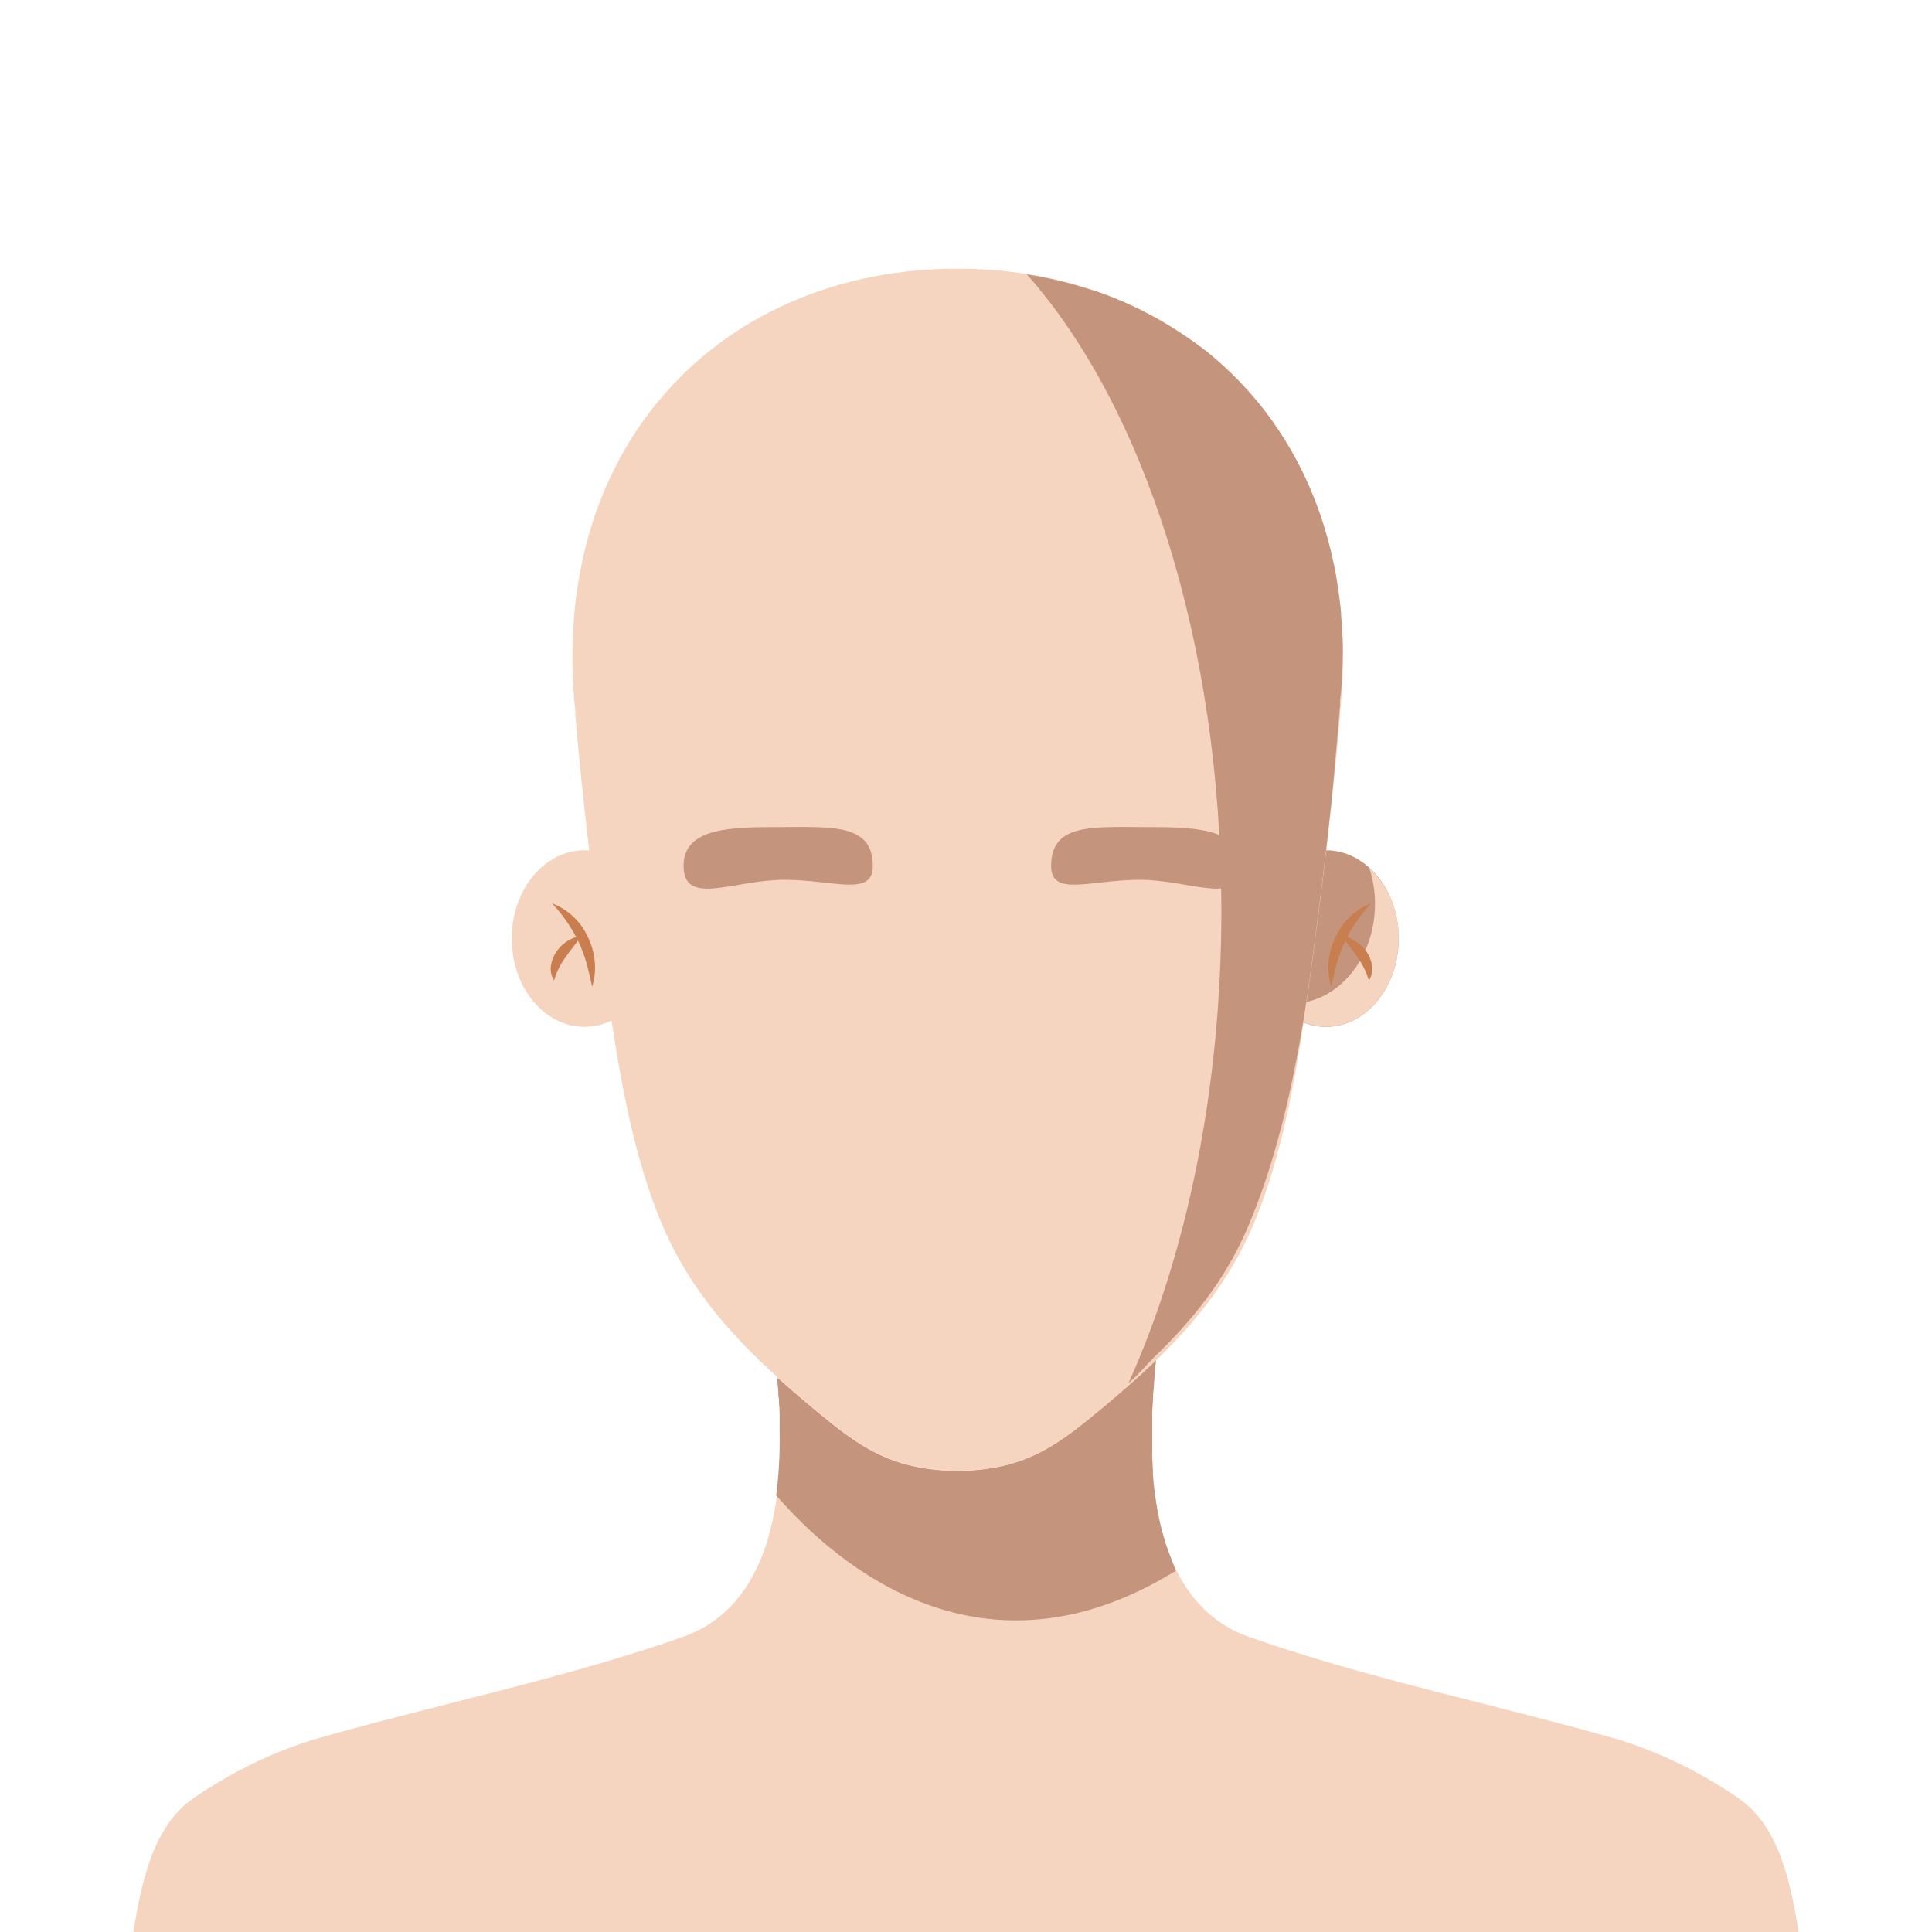
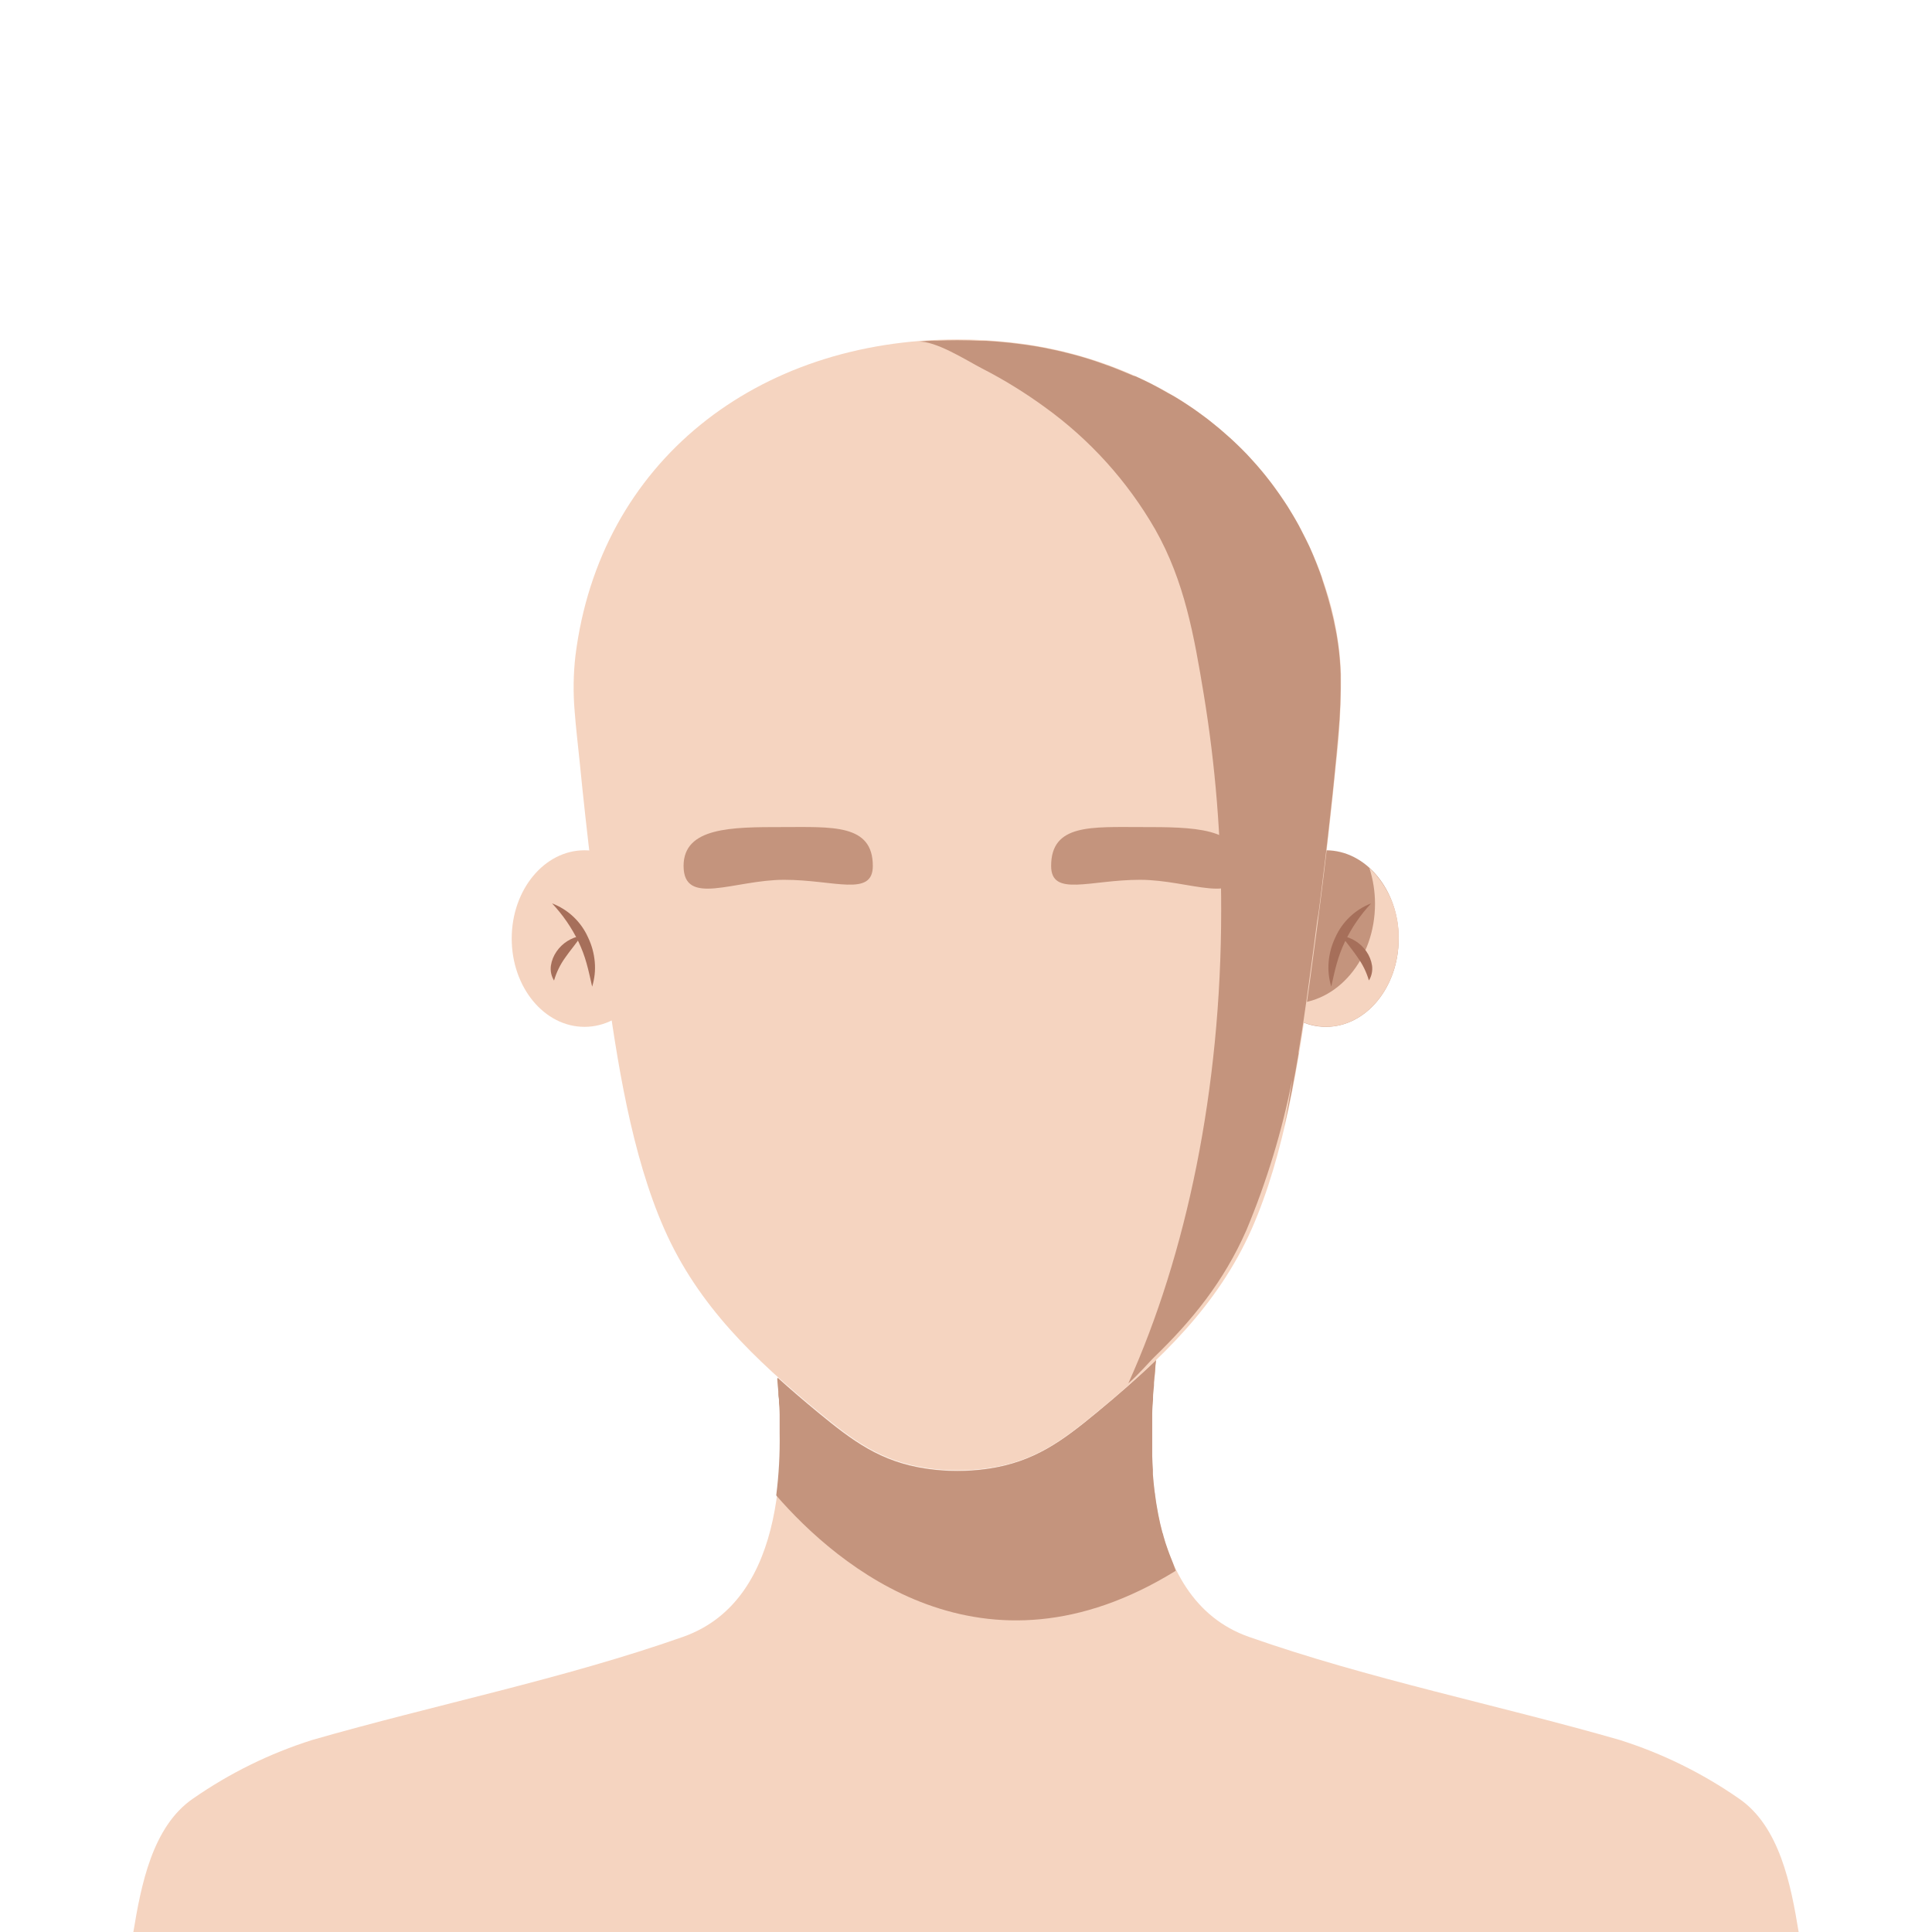
<svg xmlns="http://www.w3.org/2000/svg" viewBox="0 0 288 288">
  <defs>
-     <style>.cls-1{fill:#f5d4c0;}.cls-2{fill:#c4947d;}.cls-3{fill:#c97e4f;}</style>
+     <style>.cls-1{fill:#f5d4c0;}.cls-2{fill:#c4947d;}.cls-3{fill:#a66f5a;}</style>
  </defs>
  <g id="body">
    <g id="light_skin" data-name="light skin">
      <g id="body-2" data-name="body">
        <path class="cls-1" d="M259.22,268.11a65.81,65.81,0,0,0-17.78-8.74C223.3,254.15,204,250.28,186.16,244c-16.53-5.83-15-30.1-13.95-39.68a10.32,10.32,0,0,1,.15-1.63c-2.79,2.7-5.75,5.28-8.83,7.82-5.15,4.25-9.31,7.36-16.17,8.38a31.78,31.78,0,0,1-9.24,0c-6.86-1-11-4.13-16.17-8.38-2.06-1.7-4.06-3.41-6-5.16,0,0,0,.09-.07.13,1,10.52,1.86,32.9-14.05,38.52C84,250.28,64.7,254.15,46.56,259.37a65.8,65.8,0,0,0-17.78,8.74c-6.1,4.17-7.76,13-8.9,19.89H268.12C267,281.12,265.32,272.28,259.22,268.11Z" />
        <path class="cls-2" d="M174.35,231.73c-.09-.24-.18-.49-.27-.74q-.37-1-.67-2.1c0-.16-.1-.31-.14-.47-.23-.84-.42-1.7-.59-2.56-.05-.26-.1-.51-.14-.77q-.19-1-.33-2.09c0-.21-.06-.42-.09-.63-.11-.86-.19-1.73-.26-2.59,0-.24,0-.48,0-.72q-.07-1-.1-2c0-.23,0-.45,0-.68,0-.83,0-1.65,0-2.45,0-.19,0-.38,0-.57q0-1,0-1.92c0-.21,0-.43,0-.64,0-.75.07-1.47.12-2.16l0-.32c0-.61.09-1.19.14-1.75l0-.51c.06-.6.11-1.17.17-1.69a11.39,11.39,0,0,1,.15-1.63c-2.79,2.7-5.75,5.28-8.83,7.82-5.15,4.25-9.31,7.36-16.17,8.38a31.78,31.78,0,0,1-9.24,0c-6.86-1-11-4.13-16.17-8.38-2.06-1.7-4.06-3.41-6-5.16,0,0,0,.09-.07.13.06.59.11,1.22.16,1.88,0,.33,0,.69.07,1s0,.63.06,1,.05,1,.07,1.48c0,.21,0,.42,0,.63,0,.6,0,1.2,0,1.82,0,.1,0,.19,0,.29a65,65,0,0,1-.51,9.29h0c9.14,10.52,30.83,29,59.56,11.23h0C175,233.35,174.67,232.55,174.35,231.73Z" />
      </g>
      <g id="ears">
        <ellipse class="cls-2" cx="197.65" cy="139.91" rx="10.85" ry="13.16" />
        <path class="cls-1" d="M204.12,129.36a17.35,17.35,0,0,1,.85,5.36c0,8.23-5.6,14.89-12.51,14.89a10.61,10.61,0,0,1-2.38-.28,9.94,9.94,0,0,0,7.57,3.73c6,0,10.85-5.89,10.85-13.16A14.19,14.19,0,0,0,204.12,129.36Z" />
        <path class="cls-3" d="M204.39,134.67a22.88,22.88,0,0,0-3.92,5.74,19.54,19.54,0,0,0-1.19,3.19c-.33,1.11-.55,2.26-.83,3.47a9.59,9.59,0,0,1-.39-3.69,10.51,10.51,0,0,1,1-3.65A9.6,9.6,0,0,1,204.39,134.67Z" />
        <path class="cls-3" d="M200,139.5a5.56,5.56,0,0,1,3.68,2.32,5,5,0,0,1,.85,2.13,3.36,3.36,0,0,1-.47,2.21,11.16,11.16,0,0,0-1.68-3.44C201.71,141.7,200.87,140.75,200,139.5Z" />
        <ellipse class="cls-1" cx="87.13" cy="139.91" rx="10.85" ry="13.16" />
        <path class="cls-3" d="M82.3,134.67a9.61,9.61,0,0,1,5.36,5.07,10.51,10.51,0,0,1,1,3.65,9.6,9.6,0,0,1-.39,3.69c-.28-1.21-.51-2.36-.83-3.47a19.54,19.54,0,0,0-1.19-3.19A22.88,22.88,0,0,0,82.3,134.67Z" />
        <path class="cls-3" d="M86.65,139.5c-.83,1.25-1.67,2.2-2.38,3.23a11.16,11.16,0,0,0-1.68,3.44,3.36,3.36,0,0,1-.47-2.21,5,5,0,0,1,.85-2.13A5.56,5.56,0,0,1,86.65,139.5Z" />
      </g>
-       <path id="face" class="cls-1" d="M142.74,40.05c34.65,0,60.52,25.72,57.17,64.65,0,.44-.1.88-.14,1.32,0,.21,0,.42,0,.63-1.14,13.22-2.74,26.4-4.55,39.54-1.64,11.93-3.8,26-8.71,37.11-5.05,11.46-13.5,19.42-22.95,27.22-5.15,4.25-9.31,7.36-16.17,8.38a31.53,31.53,0,0,1-4.62.34h0a31.53,31.53,0,0,1-4.62-.34c-6.86-1-11-4.13-16.17-8.38-9.45-7.79-17.89-15.76-22.95-27.22-4.91-11.14-7.07-25.18-8.71-37.11-1.81-13.14-3.42-26.32-4.55-39.54,0-.21,0-.42,0-.63,0-.44-.1-.88-.14-1.32C82.22,65.77,108.09,40.05,142.74,40.05Z" />
+       <path id="face" class="cls-1" d="M85.66,106c.19,2.57.51,5.14.76,7.66q.79,8,1.77,16.07t2.08,16l.06.4c1.64,11.93,3.8,26,8.71,37.11,5.06,11.46,13.5,19.43,22.95,27.22,5.17,4.25,9.31,7.38,16.17,8.38a31.56,31.56,0,0,0,9.24,0c6.86-1,11-4.13,16.17-8.38,9.45-7.8,17.9-15.76,23-27.22,4.91-11.11,7.07-25.18,8.71-37.11,1.47-10.65,2.8-21.33,3.85-32a109.27,109.27,0,0,0,.77-13.65,46.46,46.46,0,0,0-2.41-13.17,51.31,51.31,0,0,0-10.09-17.92,52.42,52.42,0,0,0-16.1-12.36,61.53,61.53,0,0,0-20.69-6,70.94,70.94,0,0,0-7.83-.43c-30,0-53.38,18.28-57,47.14A41.56,41.56,0,0,0,85.66,106Z" />
      <g id="face_shadow" data-name="face shadow">
-         <path class="cls-2" d="M195.19,146.2c1.25-9.08,2.39-18.17,3.36-27.28q.63-6.89,1.21-13.78c0-.21,0-.42,0-.63,0-.44.1-.88.14-1.32.17-2,.25-4,.27-5.94,0-.11,0-.22,0-.34q0-2.59-.26-5.09c0-.16,0-.33,0-.49-.16-1.69-.39-3.35-.66-5l-.11-.63a60.51,60.51,0,0,0-2.56-9.63l-.08-.23q-.82-2.27-1.82-4.41l-.17-.37a53.72,53.72,0,0,0-4.78-8.21l-.06-.09q-1.36-1.9-2.87-3.66l-.18-.2a52,52,0,0,0-6.74-6.5l0,0Q178,50.94,176,49.64l-.15-.1a55.34,55.34,0,0,0-12.93-6.28l-.12,0a60.64,60.64,0,0,0-9.73-2.36c17.38,19.58,29,54.69,29,94.75,0,26.79-5.2,51.33-13.84,70.53,1.22-1,3.58-3.66,3.76-3.81,5.75-5.56,10.43-11.3,13.83-19C190.74,172.16,193.54,158.13,195.19,146.2Z" />
        <path class="cls-2" d="M130.11,129.08c0,4.68-5.75,2.07-13.21,2.07s-15,4.06-15-2.07c0-5.79,7.23-5.79,14.69-5.79S130.11,122.79,130.11,129.08Z" />
        <path class="cls-2" d="M156.69,129.08c0,4.68,5.76,2.07,13.25,2.07s15,4.06,15-2.07c0-5.79-7.25-5.79-14.74-5.79S156.69,122.79,156.69,129.08Z" />
+         <path class="cls-2" d="M196.77,134.41q.4-3.17.78-6.35.19-1.62.38-3.23.35-3.08.68-6.16c.11-1,.22-2.06.32-3.09.2-2,.39-4,.57-6.07a82,82,0,0,0,.34-9,40.87,40.87,0,0,0-.33-4.16c-.09-.56-.16-1.14-.26-1.69l-.08-.43q-.17-.92-.37-1.83l-.07-.3a55.11,55.11,0,0,0-1.57-5.55l-.06-.19L197,86q-.26-.75-.55-1.48l-.18-.47h0q-.48-1.22-1-2.39l-.14-.3q-.48-1-1-2c-.17-.32-.33-.64-.51-1l-.51-.91c-.23-.41-.48-.81-.72-1.21l-.43-.71-.19-.29-.21-.32q-.78-1.19-1.62-2.33l-.52-.7-.65-.83-.27-.34-.49-.59-.64-.75-.59-.66c-.3-.33-.6-.67-.91-1l-.71-.72q-.75-.75-1.53-1.47l-.3-.27-1-.88-.4-.35-.47-.39c-.45-.37-.89-.73-1.35-1.09l-.64-.48-.92-.67-.67-.48-.55-.37-1.19-.78-.39-.24-.69-.42L174,58.53l-.26-.15-1-.56-1.15-.61-1.1-.54-1.19-.56L168.9,56l-.87-.37-1.24-.51-.17-.07-1-.39-1.43-.51L163,53.74l-1.41-.44-1-.29-1.46-.38-1-.25-1.47-.32-1.07-.22-1.48-.26L153,51.41l-1.56-.2-1-.12c-1.13-.12-2.27-.21-3.41-.28l-.83,0c-1.16-.06-2.32-.09-3.48-.09q-1.48,0-2.94.06l-.44,0c-.82,0-1.65.09-2.46.15h-.06c2.64-.19,7.29,2.82,9.58,4a70.55,70.55,0,0,1,9.32,5.74,58.27,58.27,0,0,1,16.48,18.24c4.4,7.76,5.8,15.91,7.24,24.58a196.6,196.6,0,0,1,2.6,32.19c0,26.79-5.2,51.33-13.84,70.53,1.22-1,3.58-3.66,3.76-3.81,5.75-5.56,10.43-11.3,13.83-19a116.92,116.92,0,0,0,6.84-22.47c-.35,2.41-.75,4.8-1.24,7.15.86-3.65,1.57-7.36,2.18-11l0-.25q.2-1.2.39-2.39l.07-.44q.17-1.08.33-2.15l.08-.56q.15-1,.29-2l.08-.57c.12-.83.23-1.65.34-2.46q.62-4.5,1.2-9C196.54,136.26,196.65,135.34,196.77,134.41Z" />
      </g>
    </g>
  </g>
</svg>
